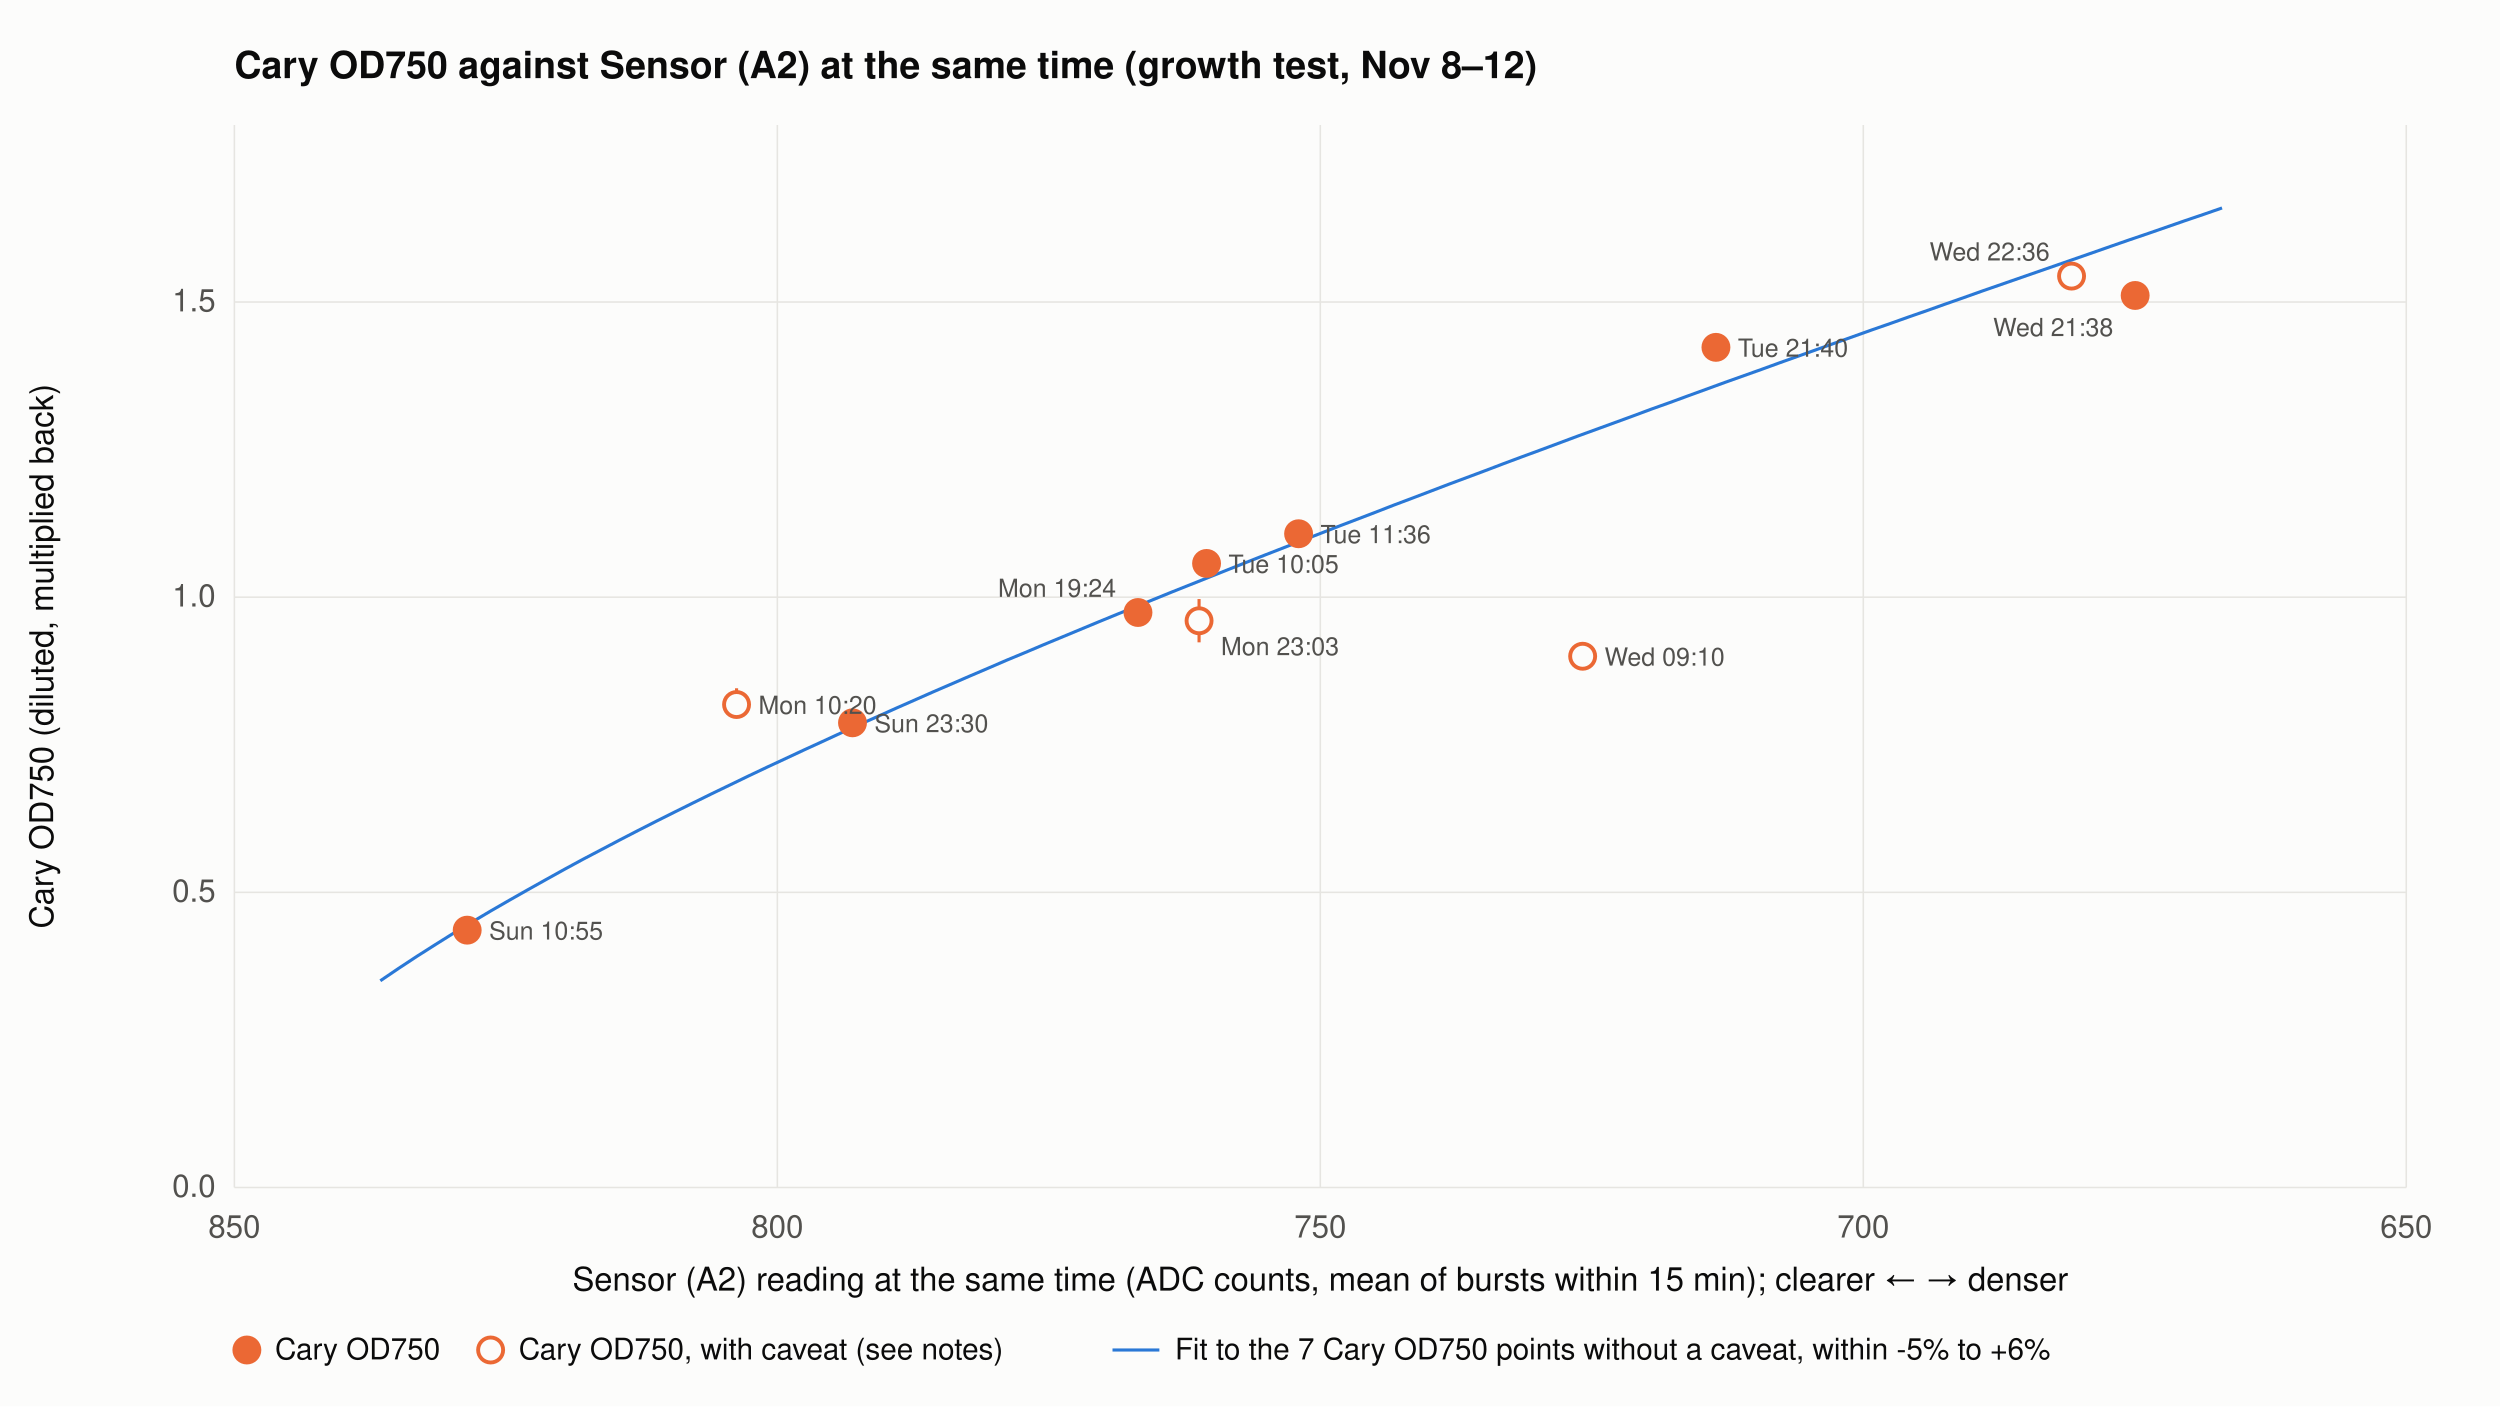
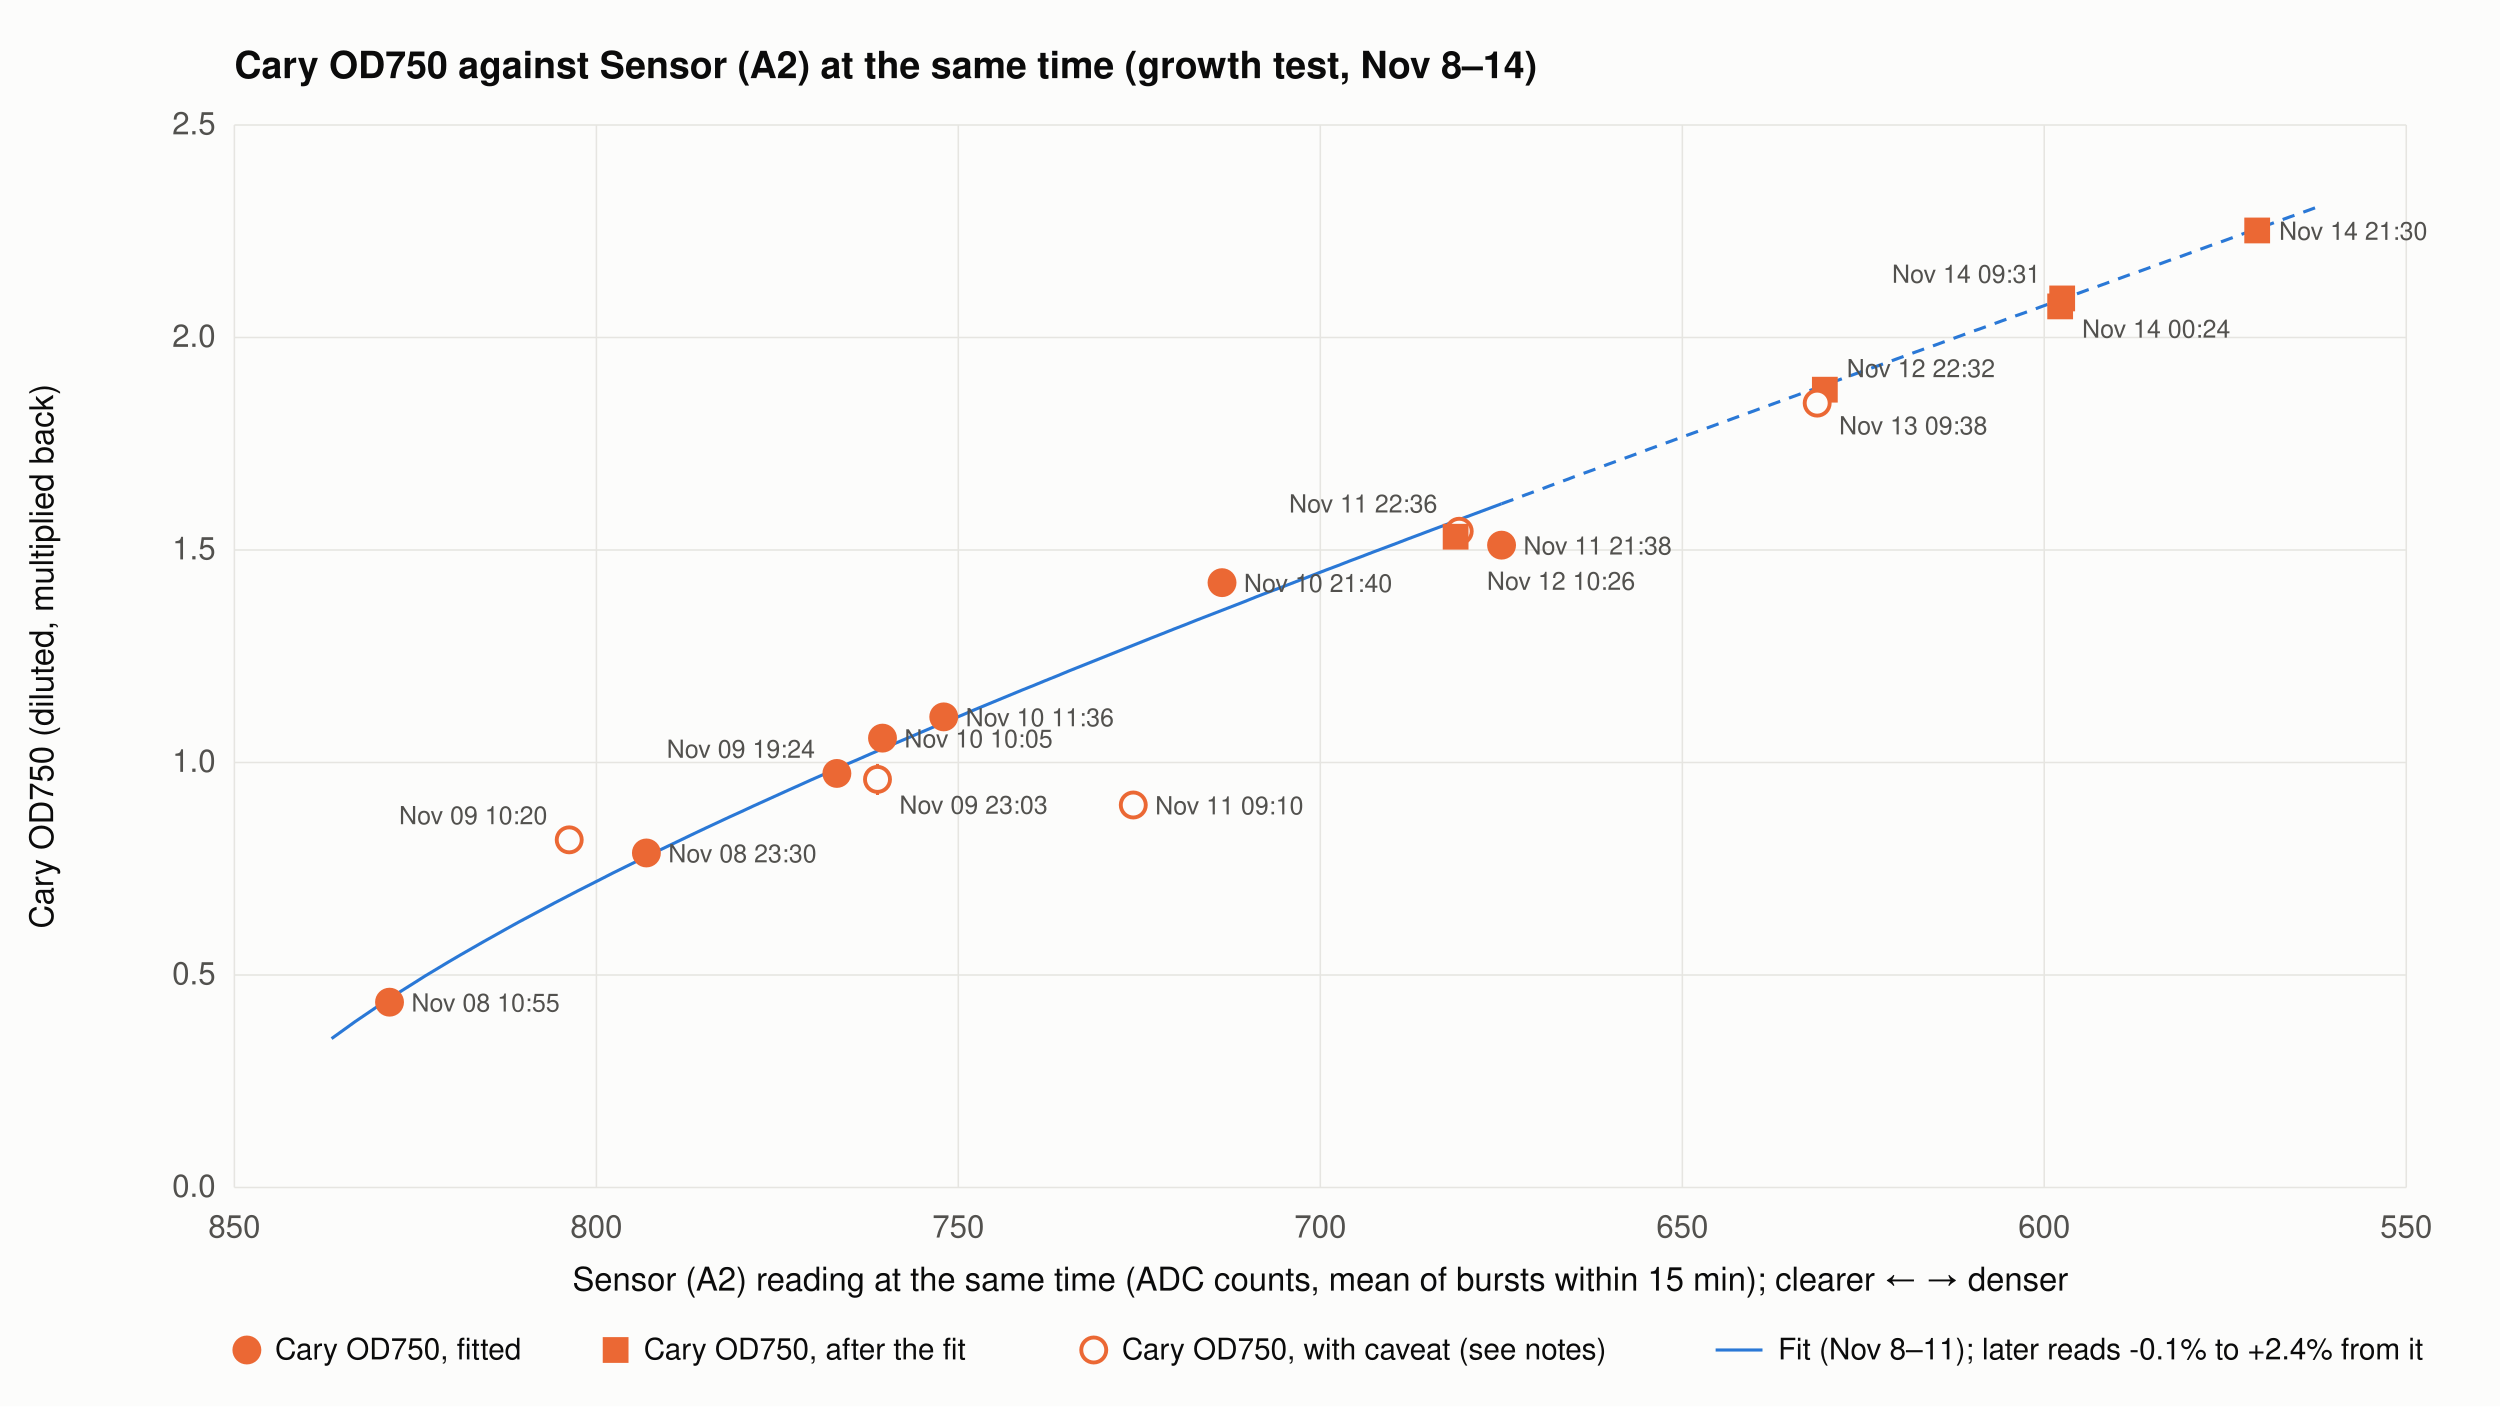
<svg xmlns="http://www.w3.org/2000/svg" width="1600" height="900" viewBox="0 0 1600 900" font-family="Helvetica, Arial, sans-serif">
  <rect width="1600" height="900" fill="#fcfcfb" />
  <line x1="150.0" x2="150.0" y1="80" y2="760" stroke="#e6e5e1" />
  <text x="150.0" y="792" font-size="20" fill="#52514e" text-anchor="middle">850</text>
-   <line x1="497.5" x2="497.5" y1="80" y2="760" stroke="#e6e5e1" />
-   <text x="497.5" y="792" font-size="20" fill="#52514e" text-anchor="middle">800</text>
+   <line x1="381.7" x2="381.7" y1="80" y2="760" stroke="#e6e5e1" />
+   <text x="381.7" y="792" font-size="20" fill="#52514e" text-anchor="middle">800</text>
+   <line x1="613.3" x2="613.3" y1="80" y2="760" stroke="#e6e5e1" />
+   <text x="613.3" y="792" font-size="20" fill="#52514e" text-anchor="middle">750</text>
  <line x1="845.0" x2="845.0" y1="80" y2="760" stroke="#e6e5e1" />
-   <text x="845.0" y="792" font-size="20" fill="#52514e" text-anchor="middle">750</text>
-   <line x1="1192.5" x2="1192.5" y1="80" y2="760" stroke="#e6e5e1" />
-   <text x="1192.5" y="792" font-size="20" fill="#52514e" text-anchor="middle">700</text>
+   <text x="845.0" y="792" font-size="20" fill="#52514e" text-anchor="middle">700</text>
+   <line x1="1076.7" x2="1076.7" y1="80" y2="760" stroke="#e6e5e1" />
+   <text x="1076.7" y="792" font-size="20" fill="#52514e" text-anchor="middle">650</text>
+   <line x1="1308.3" x2="1308.3" y1="80" y2="760" stroke="#e6e5e1" />
+   <text x="1308.3" y="792" font-size="20" fill="#52514e" text-anchor="middle">600</text>
  <line x1="1540.0" x2="1540.0" y1="80" y2="760" stroke="#e6e5e1" />
-   <text x="1540.0" y="792" font-size="20" fill="#52514e" text-anchor="middle">650</text>
+   <text x="1540.0" y="792" font-size="20" fill="#52514e" text-anchor="middle">550</text>
  <line x1="150" x2="1540" y1="760.0" y2="760.0" stroke="#e6e5e1" />
  <text x="138" y="766.0" font-size="20" fill="#52514e" text-anchor="end">0.0</text>
-   <line x1="150" x2="1540" y1="571.1" y2="571.1" stroke="#e6e5e1" />
-   <text x="138" y="577.1" font-size="20" fill="#52514e" text-anchor="end">0.5</text>
-   <line x1="150" x2="1540" y1="382.2" y2="382.2" stroke="#e6e5e1" />
-   <text x="138" y="388.2" font-size="20" fill="#52514e" text-anchor="end">1.0</text>
-   <line x1="150" x2="1540" y1="193.3" y2="193.3" stroke="#e6e5e1" />
-   <text x="138" y="199.3" font-size="20" fill="#52514e" text-anchor="end">1.5</text>
-   <polyline points="243.4,627.7 255.2,619.7 266.9,612.0 278.7,604.5 290.5,597.1 302.3,590.0 314.1,583.0 325.9,576.2 337.7,569.5 349.5,562.9 361.2,556.4 373.0,550.0 384.8,543.8 396.6,537.6 408.4,531.5 420.2,525.5 432.0,519.6 443.7,513.8 455.5,508.0 467.3,502.3 479.1,496.6 490.9,491.0 502.7,485.5 514.5,480.0 526.3,474.6 538.0,469.2 549.8,463.8 561.6,458.6 573.4,453.3 585.2,448.1 597.0,442.9 608.8,437.8 620.6,432.7 632.3,427.7 644.1,422.6 655.9,417.7 667.7,412.7 679.5,407.8 691.3,402.9 703.1,398.0 714.8,393.2 726.6,388.4 738.4,383.6 750.2,378.8 762.0,374.1 773.8,369.4 785.6,364.7 797.4,360.0 809.1,355.4 820.9,350.8 832.7,346.2 844.5,341.6 856.3,337.0 868.1,332.5 879.9,328.0 891.7,323.4 903.4,319.0 915.2,314.5 927.0,310.0 938.8,305.6 950.6,301.2 962.4,296.7 974.2,292.3 985.9,288.0 997.7,283.6 1009.5,279.2 1021.3,274.9 1033.1,270.6 1044.9,266.3 1056.7,261.9 1068.5,257.7 1080.2,253.4 1092.0,249.1 1103.8,244.8 1115.6,240.6 1127.4,236.4 1139.2,232.1 1151.0,227.9 1162.7,223.7 1174.5,219.5 1186.3,215.3 1198.1,211.1 1209.9,207.0 1221.7,202.8 1233.5,198.7 1245.3,194.5 1257.0,190.4 1268.8,186.2 1280.6,182.1 1292.4,178.0 1304.2,173.9 1316.0,169.8 1327.8,165.7 1339.6,161.6 1351.3,157.5 1363.1,153.4 1374.9,149.4 1386.7,145.3 1398.5,141.2 1410.3,137.2 1422.1,133.1" fill="none" stroke="#2a78d6" stroke-width="2" />
-   <line x1="299.0" x2="299.0" y1="595.9" y2="594.7" stroke="#eb6834" stroke-width="2" />
-   <circle cx="299.0" cy="595.3" r="8" fill="#eb6834" stroke="#eb6834" stroke-width="2.5" />
-   <text x="313.0" y="601.3" font-size="16" fill="#52514e" text-anchor="start">Sun 10:55</text>
-   <line x1="545.6" x2="545.6" y1="464.5" y2="460.6" stroke="#eb6834" stroke-width="2" />
-   <circle cx="545.6" cy="462.6" r="8" fill="#eb6834" stroke="#eb6834" stroke-width="2.5" />
-   <text x="559.6" y="468.6" font-size="16" fill="#52514e" text-anchor="start">Sun 23:30</text>
-   <line x1="471.4" x2="471.4" y1="457.5" y2="440.5" stroke="#eb6834" stroke-width="2" />
-   <circle cx="471.4" cy="450.9" r="8" fill="#fcfcfb" stroke="#eb6834" stroke-width="2.5" />
-   <text x="485.4" y="456.9" font-size="16" fill="#52514e" text-anchor="start">Mon 10:20</text>
-   <line x1="728.3" x2="728.3" y1="394.3" y2="389.7" stroke="#eb6834" stroke-width="2" />
-   <circle cx="728.3" cy="392.0" r="8" fill="#eb6834" stroke="#eb6834" stroke-width="2.5" />
-   <text x="714.3" y="382.0" font-size="16" fill="#52514e" text-anchor="end">Mon 19:24</text>
-   <line x1="767.4" x2="767.4" y1="411.1" y2="383.4" stroke="#eb6834" stroke-width="2" />
-   <circle cx="767.4" cy="397.3" r="8" fill="#fcfcfb" stroke="#eb6834" stroke-width="2.5" />
-   <text x="781.4" y="419.3" font-size="16" fill="#52514e" text-anchor="start">Mon 23:03</text>
-   <line x1="772.2" x2="772.2" y1="363.1" y2="358.0" stroke="#eb6834" stroke-width="2" />
-   <circle cx="772.2" cy="360.6" r="8" fill="#eb6834" stroke="#eb6834" stroke-width="2.5" />
-   <text x="786.2" y="366.6" font-size="16" fill="#52514e" text-anchor="start">Tue 10:05</text>
-   <line x1="831.1" x2="831.1" y1="342.2" y2="341.0" stroke="#eb6834" stroke-width="2" />
-   <circle cx="831.1" cy="341.6" r="8" fill="#eb6834" stroke="#eb6834" stroke-width="2.5" />
-   <text x="845.1" y="347.6" font-size="16" fill="#52514e" text-anchor="start">Tue 11:36</text>
-   <line x1="1098.2" x2="1098.2" y1="229.0" y2="215.6" stroke="#eb6834" stroke-width="2" />
-   <circle cx="1098.2" cy="222.3" r="8" fill="#eb6834" stroke="#eb6834" stroke-width="2.5" />
-   <text x="1112.2" y="228.3" font-size="16" fill="#52514e" text-anchor="start">Tue 21:40</text>
-   <line x1="1012.9" x2="1012.9" y1="422.1" y2="417.9" stroke="#eb6834" stroke-width="2" />
-   <circle cx="1012.9" cy="420.0" r="8" fill="#fcfcfb" stroke="#eb6834" stroke-width="2.5" />
-   <text x="1026.9" y="426.0" font-size="16" fill="#52514e" text-anchor="start">Wed 09:10</text>
-   <line x1="1366.5" x2="1366.5" y1="191.5" y2="187.0" stroke="#eb6834" stroke-width="2" />
-   <circle cx="1366.5" cy="189.1" r="8" fill="#eb6834" stroke="#eb6834" stroke-width="2.5" />
-   <text x="1352.5" y="215.1" font-size="16" fill="#52514e" text-anchor="end">Wed 21:38</text>
-   <line x1="1325.8" x2="1325.8" y1="181.8" y2="171.1" stroke="#eb6834" stroke-width="2" />
-   <circle cx="1325.8" cy="176.7" r="8" fill="#fcfcfb" stroke="#eb6834" stroke-width="2.5" />
-   <text x="1311.8" y="166.7" font-size="16" fill="#52514e" text-anchor="end">Wed 22:36</text>
-   <text x="150" y="50" font-size="24" font-weight="bold" fill="#0b0b0b">Cary OD750 against Sensor (A2) at the same time (growth test, Nov 8–12)</text>
+   <line x1="150" x2="1540" y1="624.0" y2="624.0" stroke="#e6e5e1" />
+   <text x="138" y="630.0" font-size="20" fill="#52514e" text-anchor="end">0.5</text>
+   <line x1="150" x2="1540" y1="488.0" y2="488.0" stroke="#e6e5e1" />
+   <text x="138" y="494.0" font-size="20" fill="#52514e" text-anchor="end">1.0</text>
+   <line x1="150" x2="1540" y1="352.0" y2="352.0" stroke="#e6e5e1" />
+   <text x="138" y="358.0" font-size="20" fill="#52514e" text-anchor="end">1.5</text>
+   <line x1="150" x2="1540" y1="216.0" y2="216.0" stroke="#e6e5e1" />
+   <text x="138" y="222.0" font-size="20" fill="#52514e" text-anchor="end">2.0</text>
+   <line x1="150" x2="1540" y1="80.0" y2="80.0" stroke="#e6e5e1" />
+   <text x="138" y="86.0" font-size="20" fill="#52514e" text-anchor="end">2.5</text>
+   <polyline points="212.2,664.7 219.7,659.3 227.2,653.9 234.7,648.8 242.2,643.7 249.7,638.8 257.2,634.0 264.7,629.3 272.1,624.6 279.6,620.1 287.1,615.6 294.6,611.2 302.1,606.9 309.6,602.6 317.1,598.4 324.6,594.2 332.0,590.1 339.5,586.1 347.0,582.1 354.5,578.1 362.0,574.2 369.5,570.3 377.0,566.5 384.5,562.7 391.9,558.9 399.4,555.2 406.9,551.5 414.4,547.8 421.9,544.2 429.4,540.6 436.9,537.0 444.4,533.4 451.8,529.9 459.3,526.4 466.8,522.9 474.3,519.5 481.8,516.0 489.3,512.6 496.8,509.2 504.3,505.8 511.7,502.5 519.2,499.1 526.7,495.8 534.2,492.5 541.7,489.2 549.2,486.0 556.7,482.7 564.1,479.5 571.6,476.3 579.1,473.1 586.6,469.9 594.1,466.7 601.6,463.5 609.1,460.4 616.6,457.3 624.0,454.1 631.5,451.0 639.0,447.9 646.5,444.8 654.0,441.7 661.5,438.7 669.0,435.6 676.5,432.6 683.9,429.5 691.4,426.5 698.9,423.5 706.4,420.5 713.9,417.5 721.4,414.5 728.9,411.5 736.4,408.5 743.8,405.6 751.3,402.6 758.8,399.7 766.3,396.7 773.8,393.8 781.3,390.9 788.8,388.0 796.3,385.1 803.7,382.1 811.2,379.2 818.7,376.4 826.2,373.5 833.7,370.6 841.2,367.7 848.7,364.8 856.2,362.0 863.6,359.1 871.1,356.3 878.6,353.4 886.1,350.6 893.6,347.8 901.1,344.9 908.6,342.1 916.0,339.3 923.5,336.5 931.0,333.7 938.5,330.8 946.0,328.0 953.5,325.2 961.0,322.4" fill="none" stroke="#2a78d6" stroke-width="2" />
+   <polyline points="961.0,322.4 966.2,320.5 971.4,318.6 976.6,316.6 981.8,314.7 987.0,312.8 992.2,310.8 997.4,308.9 1002.6,307.0 1007.8,305.0 1013.0,303.1 1018.3,301.2 1023.5,299.3 1028.7,297.3 1033.9,295.4 1039.1,293.5 1044.3,291.6 1049.5,289.7 1054.7,287.7 1059.9,285.8 1065.1,283.9 1070.3,282.0 1075.5,280.1 1080.7,278.2 1086.0,276.3 1091.2,274.4 1096.4,272.5 1101.6,270.6 1106.8,268.7 1112.0,266.8 1117.2,264.9 1122.4,263.0 1127.6,261.1 1132.8,259.2 1138.0,257.3 1143.2,255.4 1148.4,253.5 1153.6,251.6 1158.9,249.7 1164.1,247.8 1169.3,245.9 1174.5,244.0 1179.7,242.1 1184.9,240.2 1190.1,238.3 1195.3,236.4 1200.5,234.6 1205.7,232.7 1210.9,230.8 1216.1,228.9 1221.3,227.0 1226.5,225.1 1231.8,223.2 1237.0,221.4 1242.2,219.5 1247.4,217.6 1252.6,215.7 1257.8,213.8 1263.0,211.9 1268.2,210.1 1273.4,208.2 1278.6,206.3 1283.8,204.4 1289.0,202.5 1294.2,200.7 1299.5,198.8 1304.7,196.9 1309.9,195.0 1315.1,193.1 1320.3,191.3 1325.5,189.4 1330.7,187.5 1335.9,185.6 1341.1,183.8 1346.3,181.9 1351.5,180.0 1356.7,178.1 1361.9,176.2 1367.1,174.4 1372.4,172.5 1377.6,170.6 1382.8,168.7 1388.0,166.8 1393.2,165.0 1398.4,163.1 1403.6,161.2 1408.8,159.3 1414.0,157.4 1419.2,155.6 1424.4,153.7 1429.6,151.8 1434.8,149.9 1440.1,148.0 1445.3,146.2 1450.5,144.3 1455.7,142.4 1460.9,140.5 1466.1,138.6 1471.3,136.8 1476.5,134.9 1481.7,133.0" fill="none" stroke="#2a78d6" stroke-width="2" stroke-dasharray="8 6" />
+   <line x1="249.3" x2="249.3" y1="641.8" y2="641.0" stroke="#eb6834" stroke-width="2" />
+   <circle cx="249.3" cy="641.4" r="8" fill="#eb6834" stroke="#eb6834" stroke-width="2.5" />
+   <text x="263.3" y="647.4" font-size="16" fill="#52514e" text-anchor="start">Nov 08 10:55</text>
+   <line x1="413.7" x2="413.7" y1="547.2" y2="544.5" stroke="#eb6834" stroke-width="2" />
+   <circle cx="413.7" cy="545.9" r="8" fill="#eb6834" stroke="#eb6834" stroke-width="2.5" />
+   <text x="427.7" y="551.9" font-size="16" fill="#52514e" text-anchor="start">Nov 08 23:30</text>
+   <line x1="364.3" x2="364.3" y1="542.2" y2="530.0" stroke="#eb6834" stroke-width="2" />
+   <circle cx="364.3" cy="537.5" r="8" fill="#fcfcfb" stroke="#eb6834" stroke-width="2.5" />
+   <text x="350.3" y="527.5" font-size="16" fill="#52514e" text-anchor="end">Nov 09 10:20</text>
+   <line x1="535.6" x2="535.6" y1="496.7" y2="493.4" stroke="#eb6834" stroke-width="2" />
+   <circle cx="535.6" cy="495.0" r="8" fill="#eb6834" stroke="#eb6834" stroke-width="2.5" />
+   <text x="521.6" y="485.0" font-size="16" fill="#52514e" text-anchor="end">Nov 09 19:24</text>
+   <line x1="561.6" x2="561.6" y1="508.8" y2="488.9" stroke="#eb6834" stroke-width="2" />
+   <circle cx="561.6" cy="498.8" r="8" fill="#fcfcfb" stroke="#eb6834" stroke-width="2.5" />
+   <text x="575.6" y="520.8" font-size="16" fill="#52514e" text-anchor="start">Nov 09 23:03</text>
+   <line x1="564.8" x2="564.8" y1="474.3" y2="470.6" stroke="#eb6834" stroke-width="2" />
+   <circle cx="564.8" cy="472.4" r="8" fill="#eb6834" stroke="#eb6834" stroke-width="2.5" />
+   <text x="578.8" y="478.4" font-size="16" fill="#52514e" text-anchor="start">Nov 10 10:05</text>
+   <line x1="604.0" x2="604.0" y1="459.2" y2="458.4" stroke="#eb6834" stroke-width="2" />
+   <circle cx="604.0" cy="458.8" r="8" fill="#eb6834" stroke="#eb6834" stroke-width="2.5" />
+   <text x="618.0" y="464.8" font-size="16" fill="#52514e" text-anchor="start">Nov 10 11:36</text>
+   <line x1="782.1" x2="782.1" y1="377.7" y2="368.0" stroke="#eb6834" stroke-width="2" />
+   <circle cx="782.1" cy="372.9" r="8" fill="#eb6834" stroke="#eb6834" stroke-width="2.5" />
+   <text x="796.1" y="378.9" font-size="16" fill="#52514e" text-anchor="start">Nov 10 21:40</text>
+   <line x1="725.3" x2="725.3" y1="516.7" y2="513.7" stroke="#eb6834" stroke-width="2" />
+   <circle cx="725.3" cy="515.2" r="8" fill="#fcfcfb" stroke="#eb6834" stroke-width="2.5" />
+   <text x="739.3" y="521.2" font-size="16" fill="#52514e" text-anchor="start">Nov 11 09:10</text>
+   <line x1="961.0" x2="961.0" y1="350.7" y2="347.4" stroke="#eb6834" stroke-width="2" />
+   <circle cx="961.0" cy="348.9" r="8" fill="#eb6834" stroke="#eb6834" stroke-width="2.5" />
+   <text x="975.0" y="354.9" font-size="16" fill="#52514e" text-anchor="start">Nov 11 21:38</text>
+   <line x1="933.9" x2="933.9" y1="343.7" y2="336.0" stroke="#eb6834" stroke-width="2" />
+   <circle cx="933.9" cy="340.0" r="8" fill="#fcfcfb" stroke="#eb6834" stroke-width="2.5" />
+   <text x="919.9" y="328.0" font-size="16" fill="#52514e" text-anchor="end">Nov 11 22:36</text>
+   <line x1="931.6" x2="931.6" y1="345.8" y2="341.2" stroke="#eb6834" stroke-width="2" />
+   <rect x="924.6" y="336.5" width="14" height="14" fill="#eb6834" stroke="#eb6834" stroke-width="2.5" />
+   <text x="951.6" y="377.5" font-size="16" fill="#52514e" text-anchor="start">Nov 12 10:26</text>
+   <line x1="1167.9" x2="1167.9" y1="250.3" y2="248.6" stroke="#eb6834" stroke-width="2" />
+   <rect x="1160.9" y="242.4" width="14" height="14" fill="#eb6834" stroke="#eb6834" stroke-width="2.5" />
+   <text x="1181.9" y="241.4" font-size="16" fill="#52514e" text-anchor="start">Nov 12 22:32</text>
+   <line x1="1163.0" x2="1163.0" y1="259.6" y2="256.4" stroke="#eb6834" stroke-width="2" />
+   <circle cx="1163.0" cy="258.0" r="8" fill="#fcfcfb" stroke="#eb6834" stroke-width="2.5" />
+   <text x="1177.0" y="278.0" font-size="16" fill="#52514e" text-anchor="start">Nov 13 09:38</text>
+   <line x1="1318.5" x2="1318.5" y1="197.9" y2="194.2" stroke="#eb6834" stroke-width="2" />
+   <rect x="1311.5" y="189.1" width="14" height="14" fill="#eb6834" stroke="#eb6834" stroke-width="2.5" />
+   <text x="1332.5" y="216.1" font-size="16" fill="#52514e" text-anchor="start">Nov 14 00:24</text>
+   <line x1="1319.8" x2="1319.8" y1="191.0" y2="191.0" stroke="#eb6834" stroke-width="2" />
+   <rect x="1312.8" y="184.0" width="14" height="14" fill="#eb6834" stroke="#eb6834" stroke-width="2.5" />
+   <text x="1305.8" y="181.0" font-size="16" fill="#52514e" text-anchor="end">Nov 14 09:31</text>
+   <line x1="1444.6" x2="1444.6" y1="147.5" y2="147.5" stroke="#eb6834" stroke-width="2" />
+   <rect x="1437.6" y="140.5" width="14" height="14" fill="#eb6834" stroke="#eb6834" stroke-width="2.5" />
+   <text x="1458.6" y="153.5" font-size="16" fill="#52514e" text-anchor="start">Nov 14 21:30</text>
+   <text x="150" y="50" font-size="24" font-weight="bold" fill="#0b0b0b">Cary OD750 against Sensor (A2) at the same time (growth test, Nov 8–14)</text>
  <text x="34" y="420.0" font-size="21" fill="#0b0b0b" text-anchor="middle" transform="rotate(-90 34 420.0)">Cary OD750 (diluted, multiplied back)</text>
  <text x="845.0" y="826" font-size="21" fill="#0b0b0b" text-anchor="middle">Sensor (A2) reading at the same time (ADC counts, mean of bursts within 15 min); clearer ← → denser</text>
  <circle cx="158" cy="864" r="8" fill="#eb6834" stroke="#eb6834" stroke-width="2.5" />
-   <text x="176" y="870" font-size="19" fill="#0b0b0b">Cary OD750</text>
-   <circle cx="314" cy="864" r="8" fill="#fcfcfb" stroke="#eb6834" stroke-width="2.5" />
-   <text x="332" y="870" font-size="19" fill="#0b0b0b">Cary OD750, with caveat (see notes)</text>
-   <line x1="712" x2="742" y1="864" y2="864" stroke="#2a78d6" stroke-width="2" />
-   <text x="752" y="870" font-size="19" fill="#0b0b0b">Fit to the 7 Cary OD750 points without a caveat, within -5% to +6%</text>
+   <text x="176" y="870" font-size="19" fill="#0b0b0b">Cary OD750, fitted</text>
+   <rect x="387" y="857" width="14" height="14" fill="#eb6834" stroke="#eb6834" stroke-width="2.5" />
+   <text x="412" y="870" font-size="19" fill="#0b0b0b">Cary OD750, after the fit</text>
+   <circle cx="700" cy="864" r="8" fill="#fcfcfb" stroke="#eb6834" stroke-width="2.5" />
+   <text x="718" y="870" font-size="19" fill="#0b0b0b">Cary OD750, with caveat (see notes)</text>
+   <line x1="1098" x2="1128" y1="864" y2="864" stroke="#2a78d6" stroke-width="2" />
+   <text x="1138" y="870" font-size="19" fill="#0b0b0b">Fit (Nov 8–11); later reads -0.1% to +2.4% from it</text>
</svg>
